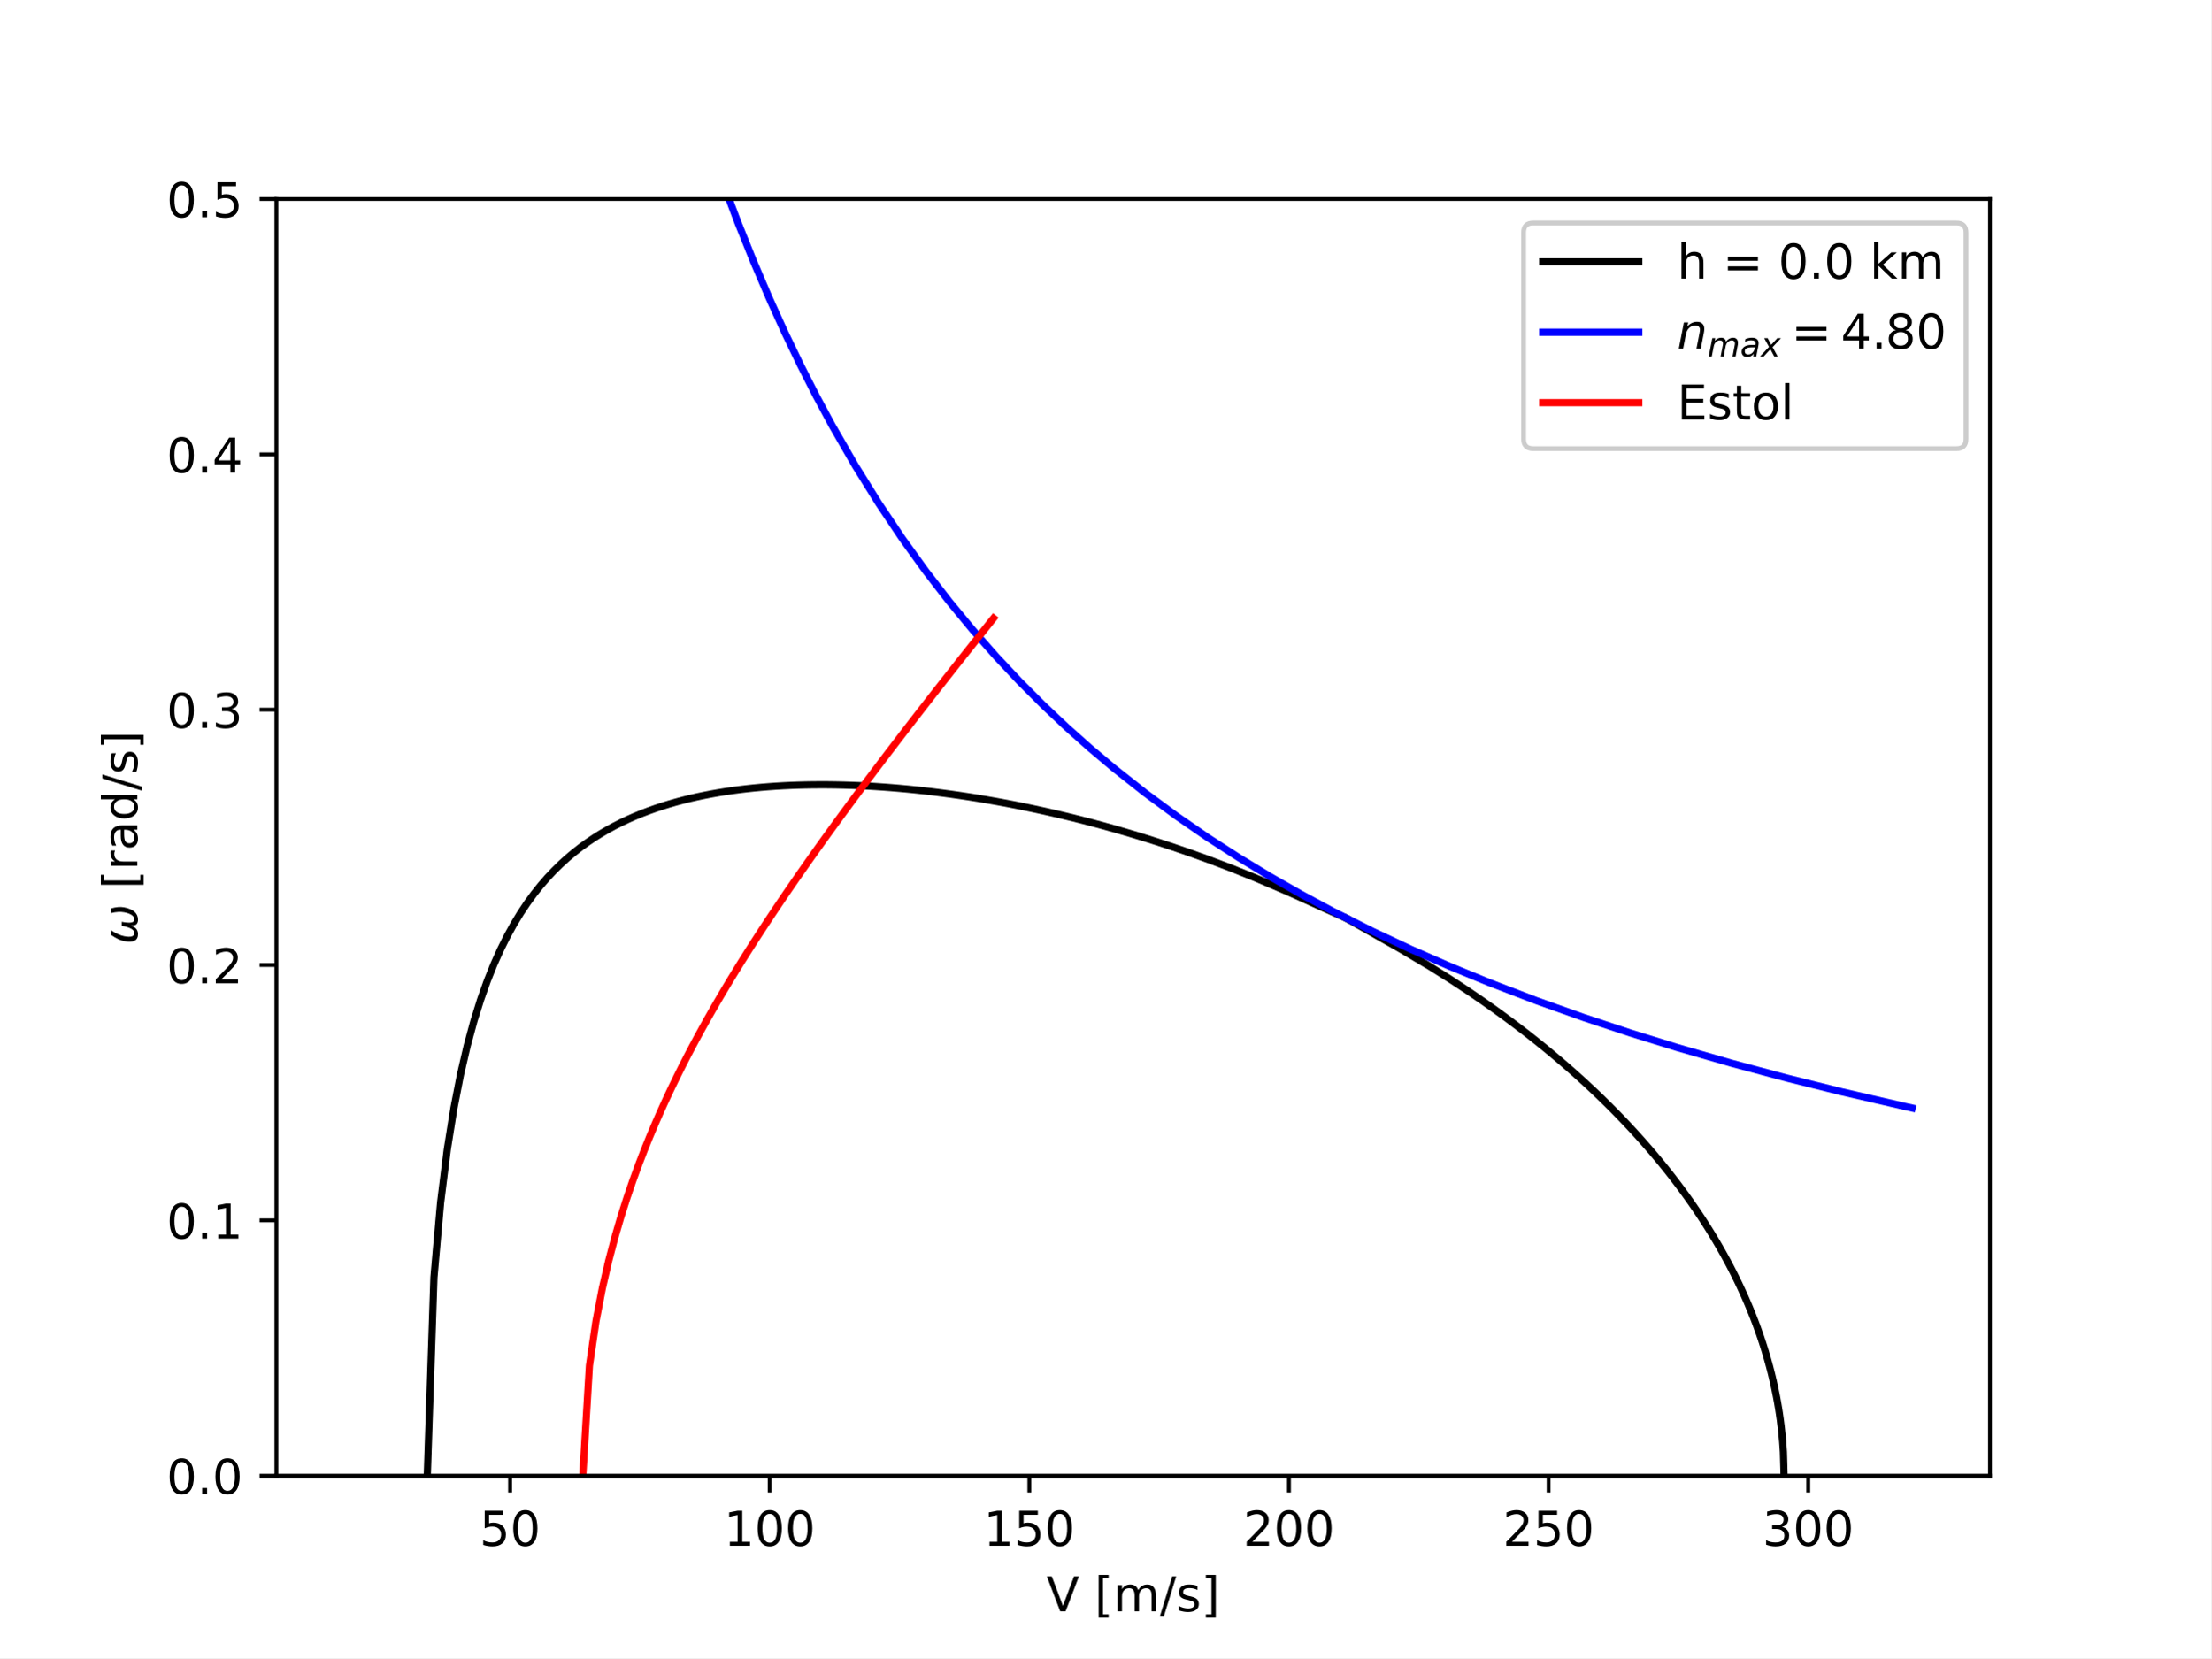
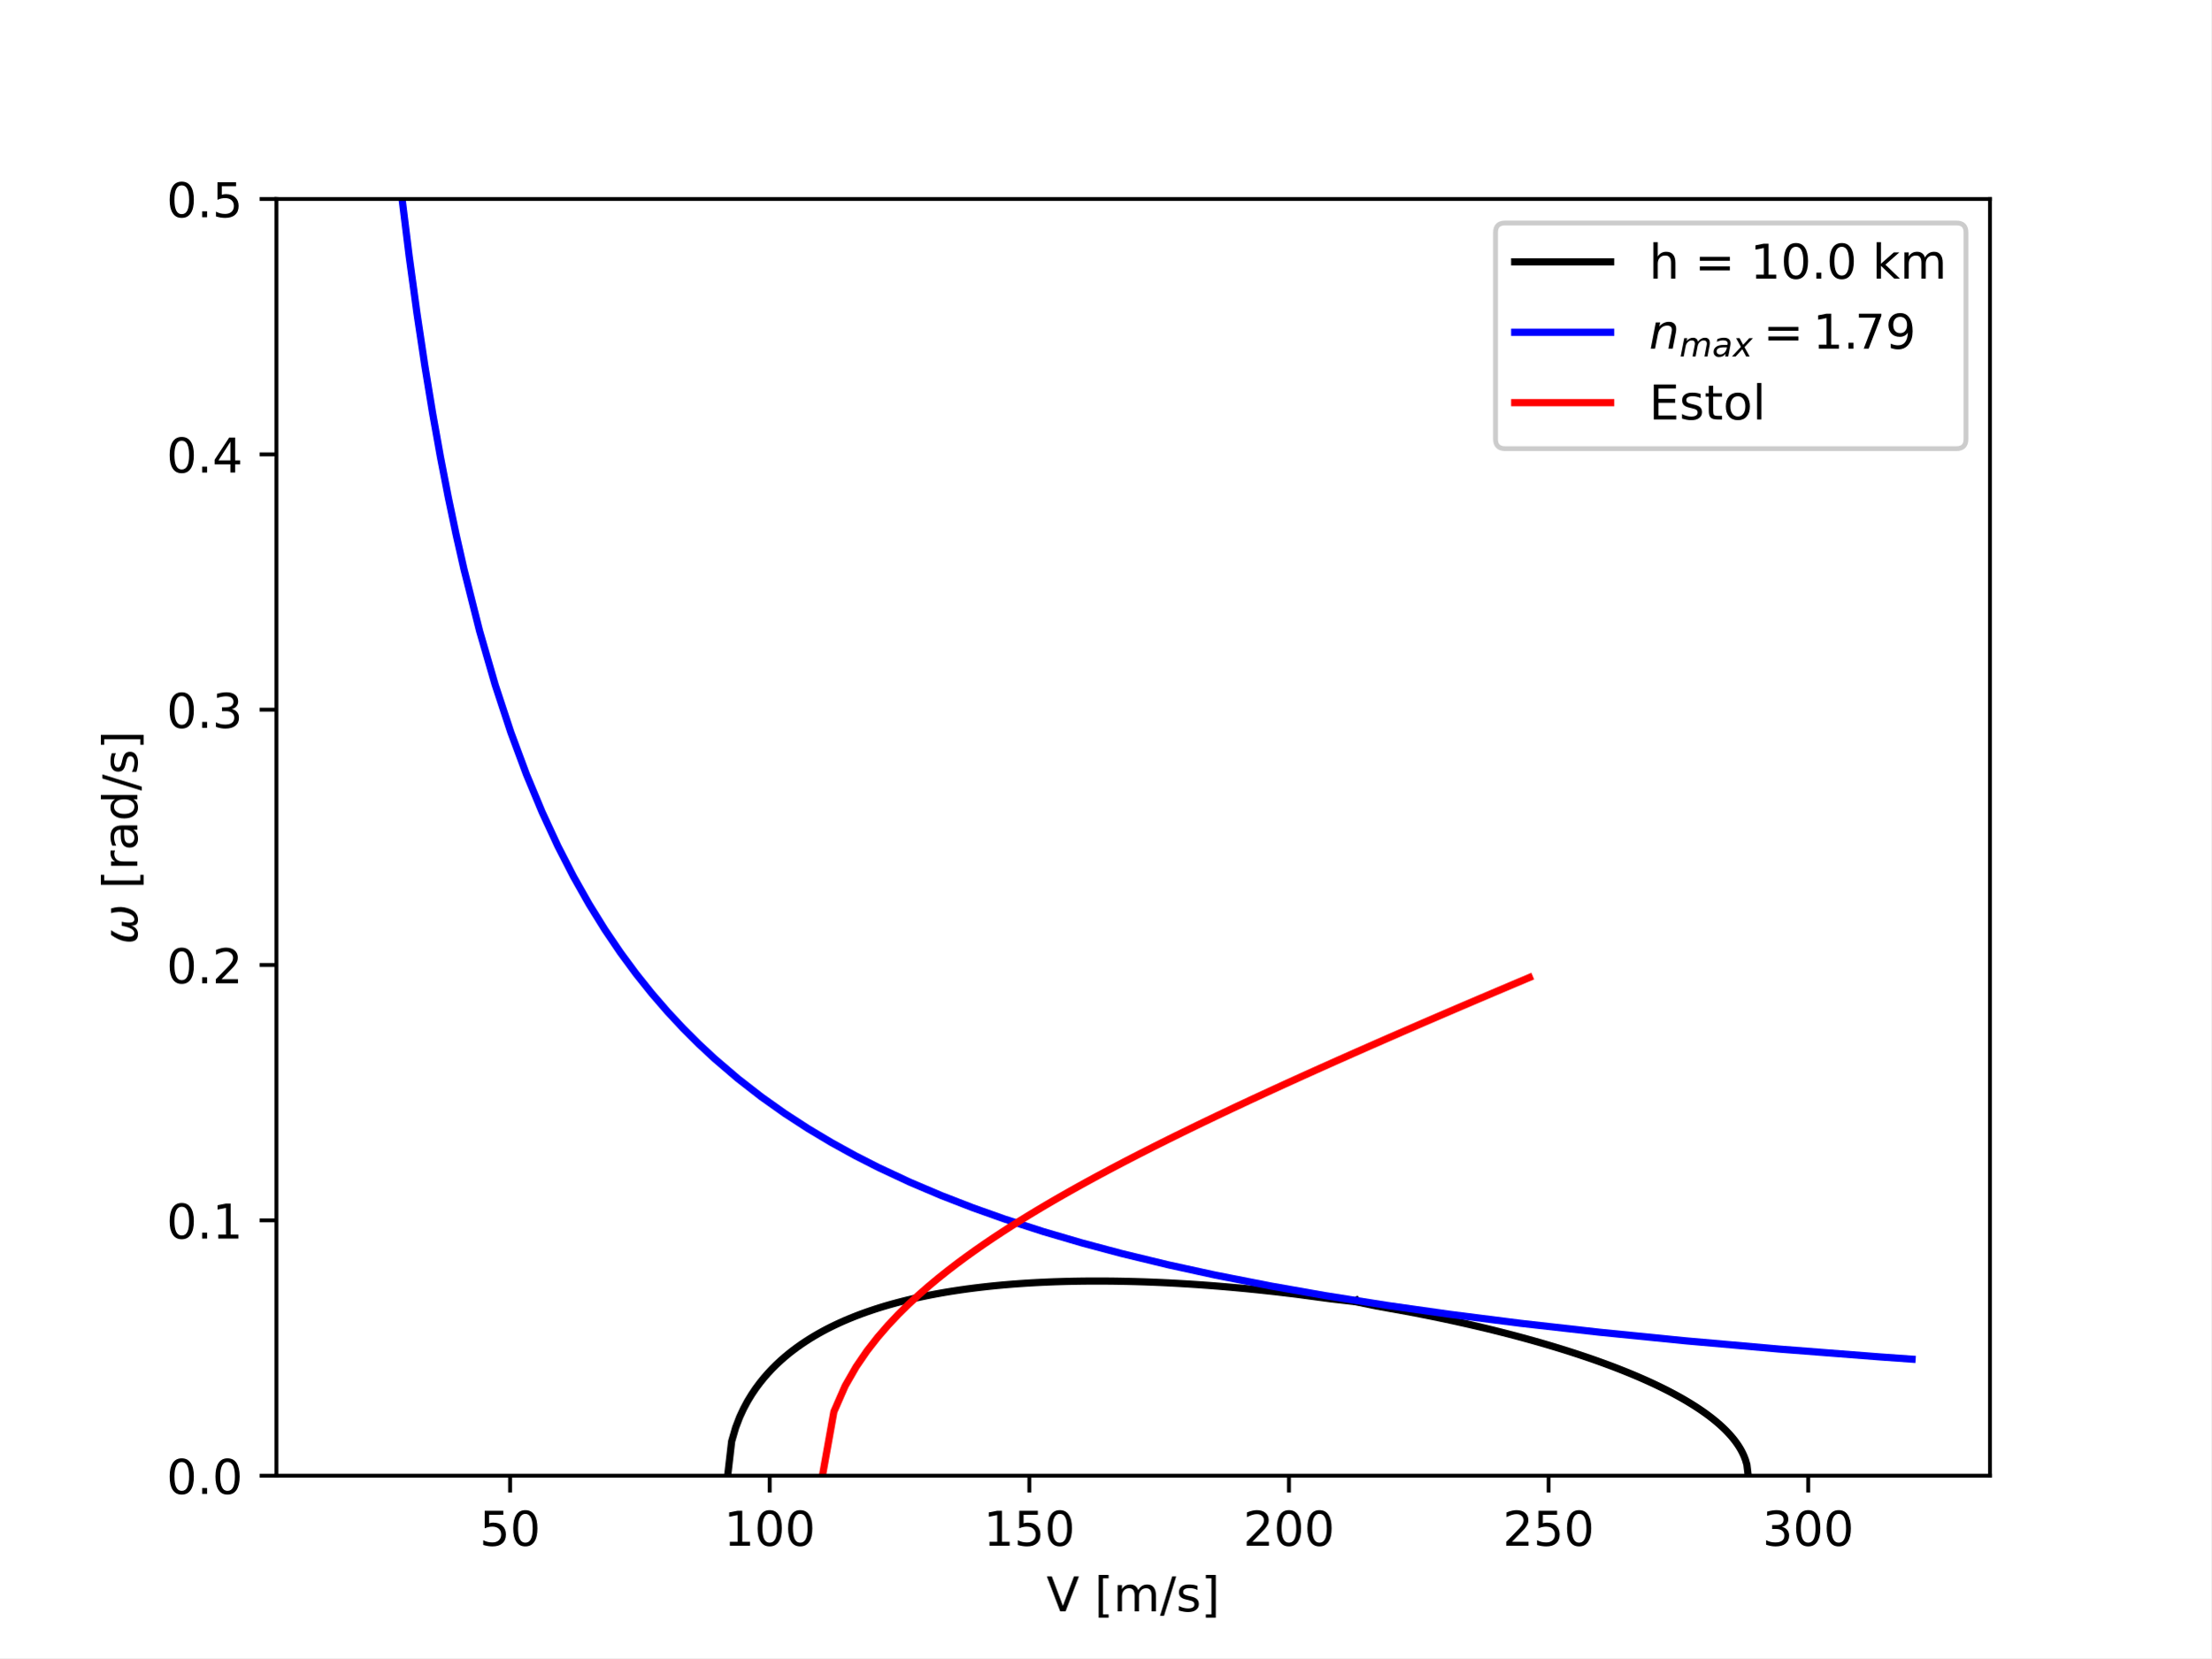
<svg xmlns="http://www.w3.org/2000/svg" xmlns:xlink="http://www.w3.org/1999/xlink" height="345.6pt" version="1.1" viewBox="0 0 460.8 345.6" width="460.8pt">
  <defs>
    <style type="text/css">*{stroke-linecap:butt;stroke-linejoin:round;}</style>
  </defs>
  <g id="figure_1">
    <g id="patch_1">
      <path d="M 0 345.6  L 460.8 345.6  L 460.8 0  L 0 0  z " style="fill:#ffffff;" />
    </g>
    <g id="axes_1">
      <g id="patch_2">
        <path d="M 57.6 307.584  L 414.72 307.584  L 414.72 41.472  L 57.6 41.472  z " style="fill:#ffffff;" />
      </g>
      <g id="matplotlib.axis_1">
        <g id="xtick_1">
          <g id="line2d_1">
            <defs>
-               <path d="M 0 0  L 0 3.5  " id="m5a4e9c56a7" style="stroke:#000000;stroke-width:0.8;" />
-             </defs>
-             <g>
-               <use style="stroke:#000000;stroke-width:0.8;" x="106.298" xlink:href="#m5a4e9c56a7" y="307.584" />
+               <path d="M 0 0  L 0 3.5  " id="m773effb469" style="stroke:#000000;stroke-width:0.8;" />
+             </defs>
+             <g>
+               <use style="stroke:#000000;stroke-width:0.8;" x="106.298" xlink:href="#m773effb469" y="307.584" />
            </g>
          </g>
          <g id="text_1">
            <g transform="translate(99.93568 322.1824)scale(0.1 -0.1)">
              <defs>
                <path d="M 691 4666  L 3169 4666  L 3169 4134  L 1269 4134  L 1269 2991  Q 1406 3038 1543 3061  Q 1681 3084 1819 3084  Q 2600 3084 3056 2656  Q 3513 2228 3513 1497  Q 3513 744 3044 326  Q 2575 -91 1722 -91  Q 1428 -91 1123 -41  Q 819 9 494 109  L 494 744  Q 775 591 1075 516  Q 1375 441 1709 441  Q 2250 441 2565 725  Q 2881 1009 2881 1497  Q 2881 1984 2565 2268  Q 2250 2553 1709 2553  Q 1456 2553 1204 2497  Q 953 2441 691 2322  L 691 4666  z " id="DejaVuSans-35" transform="scale(0.015625)" />
                <path d="M 2034 4250  Q 1547 4250 1301 3770  Q 1056 3291 1056 2328  Q 1056 1369 1301 889  Q 1547 409 2034 409  Q 2525 409 2770 889  Q 3016 1369 3016 2328  Q 3016 3291 2770 3770  Q 2525 4250 2034 4250  z M 2034 4750  Q 2819 4750 3233 4129  Q 3647 3509 3647 2328  Q 3647 1150 3233 529  Q 2819 -91 2034 -91  Q 1250 -91 836 529  Q 422 1150 422 2328  Q 422 3509 836 4129  Q 1250 4750 2034 4750  z " id="DejaVuSans-30" transform="scale(0.015625)" />
              </defs>
              <use xlink:href="#DejaVuSans-35" />
              <use x="63.623" xlink:href="#DejaVuSans-30" />
            </g>
          </g>
        </g>
        <g id="xtick_2">
          <g id="line2d_2">
            <g>
-               <use style="stroke:#000000;stroke-width:0.8;" x="160.407" xlink:href="#m5a4e9c56a7" y="307.584" />
+               <use style="stroke:#000000;stroke-width:0.8;" x="160.407" xlink:href="#m773effb469" y="307.584" />
            </g>
          </g>
          <g id="text_2">
            <g transform="translate(150.8635 322.1824)scale(0.1 -0.1)">
              <defs>
                <path d="M 794 531  L 1825 531  L 1825 4091  L 703 3866  L 703 4441  L 1819 4666  L 2450 4666  L 2450 531  L 3481 531  L 3481 0  L 794 0  L 794 531  z " id="DejaVuSans-31" transform="scale(0.015625)" />
              </defs>
              <use xlink:href="#DejaVuSans-31" />
              <use x="63.623" xlink:href="#DejaVuSans-30" />
              <use x="127.246" xlink:href="#DejaVuSans-30" />
            </g>
          </g>
        </g>
        <g id="xtick_3">
          <g id="line2d_3">
            <g>
-               <use style="stroke:#000000;stroke-width:0.8;" x="214.516" xlink:href="#m5a4e9c56a7" y="307.584" />
+               <use style="stroke:#000000;stroke-width:0.8;" x="214.516" xlink:href="#m773effb469" y="307.584" />
            </g>
          </g>
          <g id="text_3">
            <g transform="translate(204.9726 322.1824)scale(0.1 -0.1)">
              <use xlink:href="#DejaVuSans-31" />
              <use x="63.623" xlink:href="#DejaVuSans-35" />
              <use x="127.246" xlink:href="#DejaVuSans-30" />
            </g>
          </g>
        </g>
        <g id="xtick_4">
          <g id="line2d_4">
            <g>
-               <use style="stroke:#000000;stroke-width:0.8;" x="268.625" xlink:href="#m5a4e9c56a7" y="307.584" />
+               <use style="stroke:#000000;stroke-width:0.8;" x="268.625" xlink:href="#m773effb469" y="307.584" />
            </g>
          </g>
          <g id="text_4">
            <g transform="translate(259.0817 322.1824)scale(0.1 -0.1)">
              <defs>
                <path d="M 1228 531  L 3431 531  L 3431 0  L 469 0  L 469 531  Q 828 903 1448 1529  Q 2069 2156 2228 2338  Q 2531 2678 2651 2914  Q 2772 3150 2772 3378  Q 2772 3750 2511 3984  Q 2250 4219 1831 4219  Q 1534 4219 1204 4116  Q 875 4013 500 3803  L 500 4441  Q 881 4594 1212 4672  Q 1544 4750 1819 4750  Q 2544 4750 2975 4387  Q 3406 4025 3406 3419  Q 3406 3131 3298 2873  Q 3191 2616 2906 2266  Q 2828 2175 2409 1742  Q 1991 1309 1228 531  z " id="DejaVuSans-32" transform="scale(0.015625)" />
              </defs>
              <use xlink:href="#DejaVuSans-32" />
              <use x="63.623" xlink:href="#DejaVuSans-30" />
              <use x="127.246" xlink:href="#DejaVuSans-30" />
            </g>
          </g>
        </g>
        <g id="xtick_5">
          <g id="line2d_5">
            <g>
-               <use style="stroke:#000000;stroke-width:0.8;" x="322.735" xlink:href="#m5a4e9c56a7" y="307.584" />
+               <use style="stroke:#000000;stroke-width:0.8;" x="322.735" xlink:href="#m773effb469" y="307.584" />
            </g>
          </g>
          <g id="text_5">
            <g transform="translate(313.1908 322.1824)scale(0.1 -0.1)">
              <use xlink:href="#DejaVuSans-32" />
              <use x="63.623" xlink:href="#DejaVuSans-35" />
              <use x="127.246" xlink:href="#DejaVuSans-30" />
            </g>
          </g>
        </g>
        <g id="xtick_6">
          <g id="line2d_6">
            <g>
-               <use style="stroke:#000000;stroke-width:0.8;" x="376.844" xlink:href="#m5a4e9c56a7" y="307.584" />
+               <use style="stroke:#000000;stroke-width:0.8;" x="376.844" xlink:href="#m773effb469" y="307.584" />
            </g>
          </g>
          <g id="text_6">
            <g transform="translate(367.2999 322.1824)scale(0.1 -0.1)">
              <defs>
                <path d="M 2597 2516  Q 3050 2419 3304 2112  Q 3559 1806 3559 1356  Q 3559 666 3084 287  Q 2609 -91 1734 -91  Q 1441 -91 1130 -33  Q 819 25 488 141  L 488 750  Q 750 597 1062 519  Q 1375 441 1716 441  Q 2309 441 2620 675  Q 2931 909 2931 1356  Q 2931 1769 2642 2001  Q 2353 2234 1838 2234  L 1294 2234  L 1294 2753  L 1863 2753  Q 2328 2753 2575 2939  Q 2822 3125 2822 3475  Q 2822 3834 2567 4026  Q 2313 4219 1838 4219  Q 1578 4219 1281 4162  Q 984 4106 628 3988  L 628 4550  Q 988 4650 1302 4700  Q 1616 4750 1894 4750  Q 2613 4750 3031 4423  Q 3450 4097 3450 3541  Q 3450 3153 3228 2886  Q 3006 2619 2597 2516  z " id="DejaVuSans-33" transform="scale(0.015625)" />
              </defs>
              <use xlink:href="#DejaVuSans-33" />
              <use x="63.623" xlink:href="#DejaVuSans-30" />
              <use x="127.246" xlink:href="#DejaVuSans-30" />
            </g>
          </g>
        </g>
        <g id="text_7">
          <g transform="translate(218.0897 335.8606)scale(0.1 -0.1)">
            <defs>
              <path d="M 1831 0  L 50 4666  L 709 4666  L 2188 738  L 3669 4666  L 4325 4666  L 2547 0  L 1831 0  z " id="DejaVuSans-56" transform="scale(0.015625)" />
              <path id="DejaVuSans-20" transform="scale(0.015625)" />
              <path d="M 550 4863  L 1875 4863  L 1875 4416  L 1125 4416  L 1125 -397  L 1875 -397  L 1875 -844  L 550 -844  L 550 4863  z " id="DejaVuSans-5b" transform="scale(0.015625)" />
              <path d="M 3328 2828  Q 3544 3216 3844 3400  Q 4144 3584 4550 3584  Q 5097 3584 5394 3201  Q 5691 2819 5691 2113  L 5691 0  L 5113 0  L 5113 2094  Q 5113 2597 4934 2840  Q 4756 3084 4391 3084  Q 3944 3084 3684 2787  Q 3425 2491 3425 1978  L 3425 0  L 2847 0  L 2847 2094  Q 2847 2600 2669 2842  Q 2491 3084 2119 3084  Q 1678 3084 1418 2786  Q 1159 2488 1159 1978  L 1159 0  L 581 0  L 581 3500  L 1159 3500  L 1159 2956  Q 1356 3278 1631 3431  Q 1906 3584 2284 3584  Q 2666 3584 2933 3390  Q 3200 3197 3328 2828  z " id="DejaVuSans-6d" transform="scale(0.015625)" />
              <path d="M 1625 4666  L 2156 4666  L 531 -594  L 0 -594  L 1625 4666  z " id="DejaVuSans-2f" transform="scale(0.015625)" />
              <path d="M 2834 3397  L 2834 2853  Q 2591 2978 2328 3040  Q 2066 3103 1784 3103  Q 1356 3103 1142 2972  Q 928 2841 928 2578  Q 928 2378 1081 2264  Q 1234 2150 1697 2047  L 1894 2003  Q 2506 1872 2764 1633  Q 3022 1394 3022 966  Q 3022 478 2636 193  Q 2250 -91 1575 -91  Q 1294 -91 989 -36  Q 684 19 347 128  L 347 722  Q 666 556 975 473  Q 1284 391 1588 391  Q 1994 391 2212 530  Q 2431 669 2431 922  Q 2431 1156 2273 1281  Q 2116 1406 1581 1522  L 1381 1569  Q 847 1681 609 1914  Q 372 2147 372 2553  Q 372 3047 722 3315  Q 1072 3584 1716 3584  Q 2034 3584 2315 3537  Q 2597 3491 2834 3397  z " id="DejaVuSans-73" transform="scale(0.015625)" />
              <path d="M 1947 4863  L 1947 -844  L 622 -844  L 622 -397  L 1369 -397  L 1369 4416  L 622 4416  L 622 4863  L 1947 4863  z " id="DejaVuSans-5d" transform="scale(0.015625)" />
            </defs>
            <use xlink:href="#DejaVuSans-56" />
            <use x="68.408" xlink:href="#DejaVuSans-20" />
            <use x="100.195" xlink:href="#DejaVuSans-5b" />
            <use x="139.209" xlink:href="#DejaVuSans-6d" />
            <use x="236.621" xlink:href="#DejaVuSans-2f" />
            <use x="270.312" xlink:href="#DejaVuSans-73" />
            <use x="322.412" xlink:href="#DejaVuSans-5d" />
          </g>
        </g>
      </g>
      <g id="matplotlib.axis_2">
        <g id="ytick_1">
          <g id="line2d_7">
            <defs>
-               <path d="M 0 0  L -3.5 0  " id="m0247f021a5" style="stroke:#000000;stroke-width:0.8;" />
-             </defs>
-             <g>
-               <use style="stroke:#000000;stroke-width:0.8;" x="57.6" xlink:href="#m0247f021a5" y="307.584" />
+               <path d="M 0 0  L -3.5 0  " id="mc19daff065" style="stroke:#000000;stroke-width:0.8;" />
+             </defs>
+             <g>
+               <use style="stroke:#000000;stroke-width:0.8;" x="57.6" xlink:href="#mc19daff065" y="307.584" />
            </g>
          </g>
          <g id="text_8">
            <g transform="translate(34.69687 311.3832)scale(0.1 -0.1)">
              <defs>
                <path d="M 684 794  L 1344 794  L 1344 0  L 684 0  L 684 794  z " id="DejaVuSans-2e" transform="scale(0.015625)" />
              </defs>
              <use xlink:href="#DejaVuSans-30" />
              <use x="63.623" xlink:href="#DejaVuSans-2e" />
              <use x="95.41" xlink:href="#DejaVuSans-30" />
            </g>
          </g>
        </g>
        <g id="ytick_2">
          <g id="line2d_8">
            <g>
-               <use style="stroke:#000000;stroke-width:0.8;" x="57.6" xlink:href="#m0247f021a5" y="254.362" />
+               <use style="stroke:#000000;stroke-width:0.8;" x="57.6" xlink:href="#mc19daff065" y="254.362" />
            </g>
          </g>
          <g id="text_9">
            <g transform="translate(34.69687 258.1608)scale(0.1 -0.1)">
              <use xlink:href="#DejaVuSans-30" />
              <use x="63.623" xlink:href="#DejaVuSans-2e" />
              <use x="95.41" xlink:href="#DejaVuSans-31" />
            </g>
          </g>
        </g>
        <g id="ytick_3">
          <g id="line2d_9">
            <g>
-               <use style="stroke:#000000;stroke-width:0.8;" x="57.6" xlink:href="#m0247f021a5" y="201.139" />
+               <use style="stroke:#000000;stroke-width:0.8;" x="57.6" xlink:href="#mc19daff065" y="201.139" />
            </g>
          </g>
          <g id="text_10">
            <g transform="translate(34.69687 204.9384)scale(0.1 -0.1)">
              <use xlink:href="#DejaVuSans-30" />
              <use x="63.623" xlink:href="#DejaVuSans-2e" />
              <use x="95.41" xlink:href="#DejaVuSans-32" />
            </g>
          </g>
        </g>
        <g id="ytick_4">
          <g id="line2d_10">
            <g>
-               <use style="stroke:#000000;stroke-width:0.8;" x="57.6" xlink:href="#m0247f021a5" y="147.917" />
+               <use style="stroke:#000000;stroke-width:0.8;" x="57.6" xlink:href="#mc19daff065" y="147.917" />
            </g>
          </g>
          <g id="text_11">
            <g transform="translate(34.69687 151.716)scale(0.1 -0.1)">
              <use xlink:href="#DejaVuSans-30" />
              <use x="63.623" xlink:href="#DejaVuSans-2e" />
              <use x="95.41" xlink:href="#DejaVuSans-33" />
            </g>
          </g>
        </g>
        <g id="ytick_5">
          <g id="line2d_11">
            <g>
-               <use style="stroke:#000000;stroke-width:0.8;" x="57.6" xlink:href="#m0247f021a5" y="94.694" />
+               <use style="stroke:#000000;stroke-width:0.8;" x="57.6" xlink:href="#mc19daff065" y="94.694" />
            </g>
          </g>
          <g id="text_12">
            <g transform="translate(34.69687 98.49362)scale(0.1 -0.1)">
              <defs>
                <path d="M 2419 4116  L 825 1625  L 2419 1625  L 2419 4116  z M 2253 4666  L 3047 4666  L 3047 1625  L 3713 1625  L 3713 1100  L 3047 1100  L 3047 0  L 2419 0  L 2419 1100  L 313 1100  L 313 1709  L 2253 4666  z " id="DejaVuSans-34" transform="scale(0.015625)" />
              </defs>
              <use xlink:href="#DejaVuSans-30" />
              <use x="63.623" xlink:href="#DejaVuSans-2e" />
              <use x="95.41" xlink:href="#DejaVuSans-34" />
            </g>
          </g>
        </g>
        <g id="ytick_6">
          <g id="line2d_12">
            <g>
-               <use style="stroke:#000000;stroke-width:0.8;" x="57.6" xlink:href="#m0247f021a5" y="41.472" />
+               <use style="stroke:#000000;stroke-width:0.8;" x="57.6" xlink:href="#mc19daff065" y="41.472" />
            </g>
          </g>
          <g id="text_13">
            <g transform="translate(34.69687 45.27122)scale(0.1 -0.1)">
              <use xlink:href="#DejaVuSans-30" />
              <use x="63.623" xlink:href="#DejaVuSans-2e" />
              <use x="95.41" xlink:href="#DejaVuSans-35" />
            </g>
          </g>
        </g>
        <g id="text_14">
          <g transform="translate(28.61719 196.828)rotate(-90)scale(0.1 -0.1)">
            <defs>
              <path d="M 1369 -91  Q 72 -91 434 1766  Q 575 2500 1256 3500  L 1875 3500  Q 1231 2500 1088 1750  Q 819 397 1519 397  Q 2166 397 2478 2078  L 3009 2078  Q 2669 388 3316 397  Q 4013 403 4275 1750  Q 4419 2500 4169 3500  L 4788 3500  Q 5075 2500 4934 1766  Q 4578 -94 3278 -91  Q 2428 -88 2503 844  Q 2194 -91 1369 -91  z " id="DejaVuSans-Oblique-3c9" transform="scale(0.015625)" />
              <path d="M 2631 2963  Q 2534 3019 2420 3045  Q 2306 3072 2169 3072  Q 1681 3072 1420 2755  Q 1159 2438 1159 1844  L 1159 0  L 581 0  L 581 3500  L 1159 3500  L 1159 2956  Q 1341 3275 1631 3429  Q 1922 3584 2338 3584  Q 2397 3584 2469 3576  Q 2541 3569 2628 3553  L 2631 2963  z " id="DejaVuSans-72" transform="scale(0.015625)" />
              <path d="M 2194 1759  Q 1497 1759 1228 1600  Q 959 1441 959 1056  Q 959 750 1161 570  Q 1363 391 1709 391  Q 2188 391 2477 730  Q 2766 1069 2766 1631  L 2766 1759  L 2194 1759  z M 3341 1997  L 3341 0  L 2766 0  L 2766 531  Q 2569 213 2275 61  Q 1981 -91 1556 -91  Q 1019 -91 701 211  Q 384 513 384 1019  Q 384 1609 779 1909  Q 1175 2209 1959 2209  L 2766 2209  L 2766 2266  Q 2766 2663 2505 2880  Q 2244 3097 1772 3097  Q 1472 3097 1187 3025  Q 903 2953 641 2809  L 641 3341  Q 956 3463 1253 3523  Q 1550 3584 1831 3584  Q 2591 3584 2966 3190  Q 3341 2797 3341 1997  z " id="DejaVuSans-61" transform="scale(0.015625)" />
              <path d="M 2906 2969  L 2906 4863  L 3481 4863  L 3481 0  L 2906 0  L 2906 525  Q 2725 213 2448 61  Q 2172 -91 1784 -91  Q 1150 -91 751 415  Q 353 922 353 1747  Q 353 2572 751 3078  Q 1150 3584 1784 3584  Q 2172 3584 2448 3432  Q 2725 3281 2906 2969  z M 947 1747  Q 947 1113 1208 752  Q 1469 391 1925 391  Q 2381 391 2643 752  Q 2906 1113 2906 1747  Q 2906 2381 2643 2742  Q 2381 3103 1925 3103  Q 1469 3103 1208 2742  Q 947 2381 947 1747  z " id="DejaVuSans-64" transform="scale(0.015625)" />
            </defs>
            <use transform="translate(0 0.015625)" xlink:href="#DejaVuSans-Oblique-3c9" />
            <use transform="translate(83.74023 0.015625)" xlink:href="#DejaVuSans-20" />
            <use transform="translate(115.5273 0.015625)" xlink:href="#DejaVuSans-5b" />
            <use transform="translate(154.541 0.015625)" xlink:href="#DejaVuSans-72" />
            <use transform="translate(195.6543 0.015625)" xlink:href="#DejaVuSans-61" />
            <use transform="translate(256.9336 0.015625)" xlink:href="#DejaVuSans-64" />
            <use transform="translate(320.4102 0.015625)" xlink:href="#DejaVuSans-2f" />
            <use transform="translate(354.1016 0.015625)" xlink:href="#DejaVuSans-73" />
            <use transform="translate(406.2012 0.015625)" xlink:href="#DejaVuSans-5d" />
          </g>
        </g>
      </g>
      <g id="line2d_13">
-         <path clip-path="url(#p10fd0da038)" d="M 89.04 307.584  L 90.43 266.245  L 91.819 250.642  L 93.207 239.585  L 94.595 230.949  L 95.982 223.881  L 97.369 217.932  L 98.756 212.828  L 100.143 208.386  L 101.53 204.478  L 102.917 201.011  L 104.305 197.912  L 105.692 195.126  L 107.081 192.607  L 108.469 190.321  L 109.859 188.237  L 111.25 186.331  L 112.641 184.583  L 114.034 182.975  L 115.428 181.493  L 116.823 180.123  L 118.22 178.854  L 119.619 177.678  L 121.02 176.586  L 122.422 175.57  L 123.826 174.624  L 125.233 173.743  L 126.642 172.92  L 128.054 172.153  L 129.469 171.436  L 130.886 170.767  L 132.306 170.141  L 133.73 169.556  L 135.157 169.01  L 136.587 168.5  L 138.021 168.024  L 139.46 167.58  L 140.902 167.166  L 142.349 166.78  L 143.8 166.422  L 145.256 166.09  L 146.717 165.782  L 148.183 165.498  L 149.654 165.237  L 151.132 164.997  L 152.615 164.778  L 154.104 164.579  L 155.6 164.4  L 157.103 164.239  L 158.613 164.097  L 160.13 163.973  L 161.655 163.865  L 163.188 163.775  L 164.73 163.702  L 166.28 163.644  L 167.84 163.603  L 169.409 163.577  L 170.989 163.567  L 172.579 163.572  L 174.18 163.593  L 175.793 163.629  L 177.418 163.681  L 179.056 163.747  L 180.708 163.829  L 182.373 163.926  L 184.054 164.039  L 185.75 164.167  L 187.463 164.312  L 189.193 164.472  L 190.942 164.649  L 192.71 164.842  L 194.498 165.053  L 196.309 165.282  L 198.143 165.528  L 200.002 165.794  L 201.887 166.079  L 203.801 166.384  L 205.744 166.711  L 207.721 167.06  L 209.733 167.432  L 211.783 167.829  L 213.874 168.253  L 216.011 168.705  L 218.196 169.187  L 220.437 169.702  L 222.737 170.253  L 225.105 170.843  L 227.549 171.477  L 230.078 172.159  L 232.706 172.896  L 235.448 173.696  L 238.326 174.57  L 241.366 175.532  L 244.608 176.601  L 248.108 177.806  L 251.955 179.192  L 256.303 180.839  L 261.476 182.911  L 268.44 185.9  L 280.642 191.428  " style="fill:none;stroke:#000000;stroke-linecap:square;stroke-width:1.5;" />
+         <path clip-path="url(#p36850b65ed)" d="M 151.642 307.584  L 152.474 300.439  L 153.308 297.544  L 154.144 295.364  L 154.982 293.56  L 155.822 292.002  L 156.664 290.619  L 157.509 289.371  L 158.356 288.231  L 159.205 287.181  L 160.056 286.206  L 160.91 285.295  L 161.767 284.442  L 162.626 283.639  L 163.488 282.881  L 164.352 282.162  L 165.22 281.481  L 166.09 280.833  L 166.963 280.216  L 167.839 279.627  L 168.718 279.064  L 169.6 278.526  L 170.486 278.01  L 171.375 277.516  L 172.268 277.041  L 173.163 276.586  L 174.063 276.148  L 174.966 275.728  L 175.873 275.323  L 176.785 274.933  L 177.7 274.558  L 178.619 274.197  L 179.542 273.849  L 180.47 273.513  L 181.403 273.19  L 182.34 272.878  L 183.282 272.577  L 184.228 272.287  L 185.18 272.007  L 186.137 271.738  L 187.1 271.478  L 188.067 271.227  L 189.041 270.985  L 190.021 270.752  L 191.006 270.528  L 191.998 270.312  L 192.997 270.104  L 194.002 269.903  L 195.014 269.711  L 196.033 269.526  L 197.059 269.348  L 198.093 269.177  L 199.136 269.014  L 200.186 268.857  L 201.245 268.707  L 202.313 268.564  L 203.39 268.427  L 204.476 268.297  L 205.573 268.173  L 206.68 268.055  L 207.798 267.944  L 208.927 267.839  L 210.068 267.74  L 211.221 267.647  L 212.387 267.561  L 213.567 267.48  L 214.761 267.406  L 215.97 267.338  L 217.194 267.276  L 218.435 267.221  L 219.694 267.171  L 220.971 267.129  L 222.267 267.092  L 223.585 267.063  L 224.924 267.04  L 226.287 267.024  L 227.676 267.015  L 229.091 267.014  L 230.536 267.02  L 232.013 267.034  L 233.523 267.057  L 235.071 267.088  L 236.661 267.129  L 238.295 267.18  L 239.979 267.241  L 241.719 267.314  L 243.522 267.4  L 245.397 267.5  L 247.355 267.615  L 249.409 267.748  L 251.578 267.902  L 253.887 268.081  L 256.372 268.291  L 259.087 268.539  L 262.121 268.841  L 265.641 269.222  L 270.046 269.746  L 277.252 270.714  L 282.462 271.31  L 282.758 271.12  " style="fill:none;stroke:#000000;stroke-linecap:square;stroke-width:1.5;" />
      </g>
      <g id="line2d_14">
-         <path clip-path="url(#p10fd0da038)" d="M 371.809 307.584  L 371.667 302.636  L 371.519 300.517  L 371.365 298.845  L 371.205 297.397  L 371.04 296.088  L 370.868 294.874  L 370.691 293.73  L 370.508 292.64  L 370.319 291.593  L 370.124 290.58  L 369.923 289.595  L 369.715 288.635  L 369.502 287.694  L 369.282 286.771  L 369.055 285.863  L 368.823 284.967  L 368.584 284.083  L 368.338 283.208  L 368.085 282.342  L 367.826 281.483  L 367.561 280.631  L 367.288 279.785  L 367.008 278.943  L 366.722 278.106  L 366.428 277.273  L 366.127 276.443  L 365.818 275.616  L 365.502 274.791  L 365.179 273.968  L 364.848 273.147  L 364.509 272.327  L 364.162 271.508  L 363.808 270.689  L 363.444 269.871  L 363.073 269.053  L 362.693 268.234  L 362.305 267.415  L 361.908 266.596  L 361.501 265.775  L 361.086 264.954  L 360.661 264.131  L 360.227 263.306  L 359.783 262.479  L 359.329 261.651  L 358.865 260.82  L 358.391 259.987  L 357.906 259.151  L 357.41 258.312  L 356.903 257.47  L 356.385 256.625  L 355.854 255.776  L 355.312 254.923  L 354.757 254.067  L 354.19 253.206  L 353.609 252.34  L 353.015 251.47  L 352.407 250.595  L 351.785 249.714  L 351.147 248.828  L 350.495 247.936  L 349.826 247.037  L 349.141 246.132  L 348.439 245.22  L 347.719 244.301  L 346.98 243.374  L 346.223 242.439  L 345.445 241.495  L 344.646 240.542  L 343.826 239.579  L 342.982 238.607  L 342.115 237.623  L 341.222 236.628  L 340.302 235.621  L 339.355 234.6  L 338.377 233.566  L 337.368 232.517  L 336.325 231.452  L 335.246 230.37  L 334.129 229.269  L 332.971 228.149  L 331.768 227.007  L 330.517 225.841  L 329.213 224.649  L 327.851 223.429  L 326.427 222.178  L 324.931 220.892  L 323.357 219.566  L 321.695 218.196  L 319.93 216.775  L 318.049 215.294  L 316.029 213.744  L 313.843 212.11  L 311.453 210.372  L 308.802 208.501  L 305.801 206.452  L 302.296 204.147  L 297.963 201.42  L 291.836 197.779  L 280.624 191.418  " style="fill:none;stroke:#000000;stroke-linecap:square;stroke-width:1.5;" />
+         <path clip-path="url(#p36850b65ed)" d="M 364.332 307.584  L 364.058 305.287  L 363.78 304.326  L 363.499 303.582  L 363.215 302.949  L 362.927 302.387  L 362.635 301.875  L 362.34 301.399  L 362.041 300.953  L 361.739 300.53  L 361.432 300.127  L 361.122 299.74  L 360.808 299.367  L 360.49 299.007  L 360.167 298.657  L 359.841 298.316  L 359.511 297.984  L 359.176 297.659  L 358.837 297.34  L 358.494 297.028  L 358.146 296.722  L 357.794 296.42  L 357.437 296.123  L 357.075 295.83  L 356.709 295.54  L 356.338 295.255  L 355.962 294.972  L 355.581 294.692  L 355.195 294.415  L 354.804 294.141  L 354.407 293.868  L 354.005 293.598  L 353.597 293.33  L 353.184 293.063  L 352.765 292.798  L 352.34 292.535  L 351.909 292.273  L 351.472 292.011  L 351.029 291.751  L 350.579 291.492  L 350.122 291.234  L 349.659 290.977  L 349.189 290.72  L 348.712 290.464  L 348.227 290.208  L 347.736 289.952  L 347.236 289.697  L 346.728 289.442  L 346.213 289.187  L 345.689 288.932  L 345.156 288.677  L 344.615 288.421  L 344.065 288.166  L 343.505 287.909  L 342.935 287.653  L 342.356 287.396  L 341.766 287.138  L 341.165 286.88  L 340.554 286.621  L 339.93 286.361  L 339.295 286.099  L 338.648 285.837  L 337.987 285.574  L 337.313 285.309  L 336.625 285.042  L 335.923 284.774  L 335.205 284.505  L 334.471 284.233  L 333.72 283.96  L 332.952 283.684  L 332.165 283.406  L 331.359 283.125  L 330.532 282.842  L 329.683 282.556  L 328.81 282.266  L 327.914 281.974  L 326.99 281.677  L 326.039 281.376  L 325.057 281.071  L 324.043 280.762  L 322.994 280.447  L 321.906 280.126  L 320.776 279.799  L 319.599 279.464  L 318.372 279.122  L 317.088 278.772  L 315.74 278.411  L 314.319 278.039  L 312.815 277.654  L 311.212 277.253  L 309.494 276.834  L 307.635 276.393  L 305.599 275.924  L 303.332 275.418  L 300.745 274.861  L 297.672 274.227  L 293.712 273.453  L 286.95 272.237  L 282.453 271.309  L 282.692 271.11  " style="fill:none;stroke:#000000;stroke-linecap:square;stroke-width:1.5;" />
      </g>
      <g id="line2d_15">
-         <path clip-path="url(#p10fd0da038)" d="M 138.19 -1  L 140.721 7.848  L 143.984 18.503  L 147.247 28.425  L 150.51 37.689  L 153.773 46.358  L 157.036 54.488  L 160.299 62.126  L 163.561 69.318  L 166.824 76.099  L 170.087 82.506  L 173.35 88.567  L 178.244 97.071  L 183.139 104.939  L 188.033 112.24  L 192.927 119.033  L 197.821 125.37  L 202.716 131.294  L 207.61 136.846  L 212.504 142.058  L 217.399 146.962  L 222.293 151.584  L 227.187 155.946  L 232.081 160.072  L 238.607 165.236  L 245.133 170.05  L 251.659 174.55  L 258.184 178.764  L 264.71 182.72  L 271.236 186.44  L 277.761 189.944  L 285.919 194.05  L 294.076 197.879  L 302.233 201.458  L 310.39 204.81  L 320.179 208.564  L 329.967 212.054  L 339.756 215.305  L 349.544 218.343  L 360.964 221.644  L 372.384 224.709  L 383.804 227.563  L 396.856 230.593  L 398.487 230.956  L 398.487 230.956  " style="fill:none;stroke:#0000ff;stroke-linecap:square;stroke-width:1.5;" />
+         <path clip-path="url(#p36850b65ed)" d="M 79.458 -1  L 80.358 9.124  L 81.99 25.463  L 83.621 40.106  L 85.253 53.304  L 86.884 65.261  L 88.516 76.144  L 90.147 86.091  L 91.778 95.218  L 93.41 103.623  L 95.041 111.388  L 96.673 118.584  L 99.936 131.499  L 103.198 142.763  L 106.461 152.672  L 109.724 161.457  L 112.987 169.299  L 116.25 176.343  L 119.513 182.703  L 122.776 188.476  L 126.038 193.738  L 129.301 198.556  L 132.564 202.982  L 135.827 207.062  L 139.09 210.837  L 142.353 214.338  L 145.616 217.594  L 148.879 220.631  L 153.773 224.82  L 158.667 228.625  L 163.561 232.095  L 168.456 235.272  L 173.35 238.193  L 178.244 240.888  L 183.139 243.38  L 189.664 246.428  L 196.19 249.199  L 202.716 251.731  L 209.241 254.051  L 217.399 256.695  L 225.556 259.089  L 233.713 261.268  L 243.501 263.638  L 253.29 265.777  L 264.71 268.024  L 276.13 270.041  L 289.181 272.109  L 302.233 273.96  L 316.916 275.825  L 333.23 277.669  L 351.176 279.464  L 370.753 281.192  L 391.962 282.84  L 398.487 283.306  L 398.487 283.306  " style="fill:none;stroke:#0000ff;stroke-linecap:square;stroke-width:1.5;" />
      </g>
      <g id="line2d_16">
-         <path clip-path="url(#p10fd0da038)" d="M 121.449 307.584  L 122.834 284.62  L 124.193 275.406  L 125.526 268.517  L 126.836 262.845  L 128.123 257.955  L 129.389 253.621  L 130.634 249.708  L 131.86 246.127  L 133.067 242.816  L 134.256 239.73  L 135.429 236.833  L 136.585 234.1  L 137.726 231.508  L 138.851 229.04  L 139.962 226.683  L 141.059 224.424  L 142.143 222.254  L 143.214 220.163  L 144.273 218.145  L 145.319 216.192  L 146.354 214.301  L 147.377 212.465  L 148.39 210.68  L 149.392 208.943  L 150.384 207.25  L 151.366 205.599  L 152.338 203.986  L 153.301 202.409  L 154.255 200.865  L 155.2 199.354  L 156.137 197.872  L 157.065 196.419  L 157.985 194.993  L 158.897 193.592  L 159.801 192.215  L 160.698 190.861  L 161.588 189.528  L 162.47 188.217  L 163.345 186.925  L 164.213 185.652  L 165.075 184.397  L 165.93 183.16  L 166.779 181.939  L 167.622 180.734  L 168.458 179.544  L 169.289 178.369  L 170.113 177.208  L 170.932 176.061  L 171.746 174.927  L 172.554 173.805  L 173.356 172.696  L 174.153 171.599  L 174.945 170.513  L 175.732 169.438  L 176.514 168.374  L 177.291 167.32  L 178.063 166.277  L 178.831 165.243  L 179.594 164.219  L 180.352 163.203  L 181.106 162.197  L 181.855 161.2  L 182.601 160.211  L 183.342 159.23  L 184.078 158.257  L 184.811 157.292  L 185.54 156.335  L 186.265 155.385  L 186.985 154.442  L 187.702 153.506  L 188.416 152.578  L 189.125 151.656  L 189.831 150.74  L 190.533 149.831  L 191.232 148.929  L 191.927 148.032  L 192.619 147.142  L 193.307 146.257  L 193.992 145.378  L 194.674 144.505  L 195.353 143.637  L 196.028 142.775  L 196.7 141.918  L 197.369 141.066  L 198.035 140.219  L 198.698 139.377  L 199.358 138.541  L 200.015 137.709  L 200.669 136.881  L 201.32 136.059  L 201.969 135.241  L 202.614 134.427  L 203.257 133.618  L 203.897 132.813  L 204.535 132.013  L 205.17 131.216  L 205.802 130.424  L 206.431 129.636  L 207.058 128.851  " style="fill:none;stroke:#ff0000;stroke-linecap:square;stroke-width:1.5;" />
+         <path clip-path="url(#p36850b65ed)" d="M 171.397 307.584  L 173.781 294.242  L 176.12 288.889  L 178.415 284.886  L 180.669 281.591  L 182.885 278.75  L 185.063 276.232  L 187.206 273.958  L 189.316 271.878  L 191.394 269.954  L 193.441 268.161  L 195.459 266.478  L 197.449 264.89  L 199.412 263.384  L 201.349 261.95  L 203.262 260.581  L 205.15 259.268  L 207.016 258.007  L 208.859 256.792  L 210.681 255.62  L 212.482 254.486  L 214.263 253.386  L 216.025 252.32  L 217.768 251.283  L 219.492 250.274  L 221.2 249.29  L 222.89 248.331  L 224.563 247.393  L 226.221 246.477  L 227.863 245.581  L 229.489 244.702  L 231.101 243.842  L 232.699 242.997  L 234.282 242.169  L 235.852 241.355  L 237.408 240.555  L 238.952 239.768  L 240.483 238.994  L 242.001 238.232  L 243.508 237.481  L 245.003 236.742  L 246.486 236.013  L 247.958 235.294  L 249.419 234.584  L 250.869 233.884  L 252.309 233.193  L 253.738 232.51  L 255.157 231.836  L 256.567 231.169  L 257.967 230.51  L 259.357 229.859  L 260.738 229.214  L 262.11 228.577  L 263.474 227.946  L 264.828 227.321  L 266.174 226.703  L 267.511 226.091  L 268.84 225.485  L 270.161 224.884  L 271.475 224.289  L 272.78 223.699  L 274.077 223.114  L 275.368 222.535  L 276.65 221.96  L 277.926 221.39  L 279.194 220.825  L 280.455 220.265  L 281.709 219.708  L 282.956 219.156  L 284.197 218.609  L 285.431 218.065  L 286.659 217.526  L 287.88 216.99  L 289.095 216.458  L 290.304 215.93  L 291.506 215.405  L 292.703 214.885  L 293.894 214.367  L 295.078 213.853  L 296.257 213.343  L 297.431 212.835  L 298.599 212.331  L 299.761 211.83  L 300.918 211.332  L 302.069 210.837  L 303.216 210.345  L 304.357 209.856  L 305.493 209.37  L 306.623 208.887  L 307.749 208.406  L 308.87 207.928  L 309.986 207.453  L 311.097 206.98  L 312.204 206.51  L 313.306 206.042  L 314.403 205.577  L 315.495 205.115  L 316.583 204.654  L 317.667 204.196  L 318.746 203.741  " style="fill:none;stroke:#ff0000;stroke-linecap:square;stroke-width:1.5;" />
      </g>
      <g id="patch_3">
        <path d="M 57.6 307.584  L 57.6 41.472  " style="fill:none;stroke:#000000;stroke-linecap:square;stroke-linejoin:miter;stroke-width:0.8;" />
      </g>
      <g id="patch_4">
        <path d="M 414.72 307.584  L 414.72 41.472  " style="fill:none;stroke:#000000;stroke-linecap:square;stroke-linejoin:miter;stroke-width:0.8;" />
      </g>
      <g id="patch_5">
        <path d="M 57.6 307.584  L 414.72 307.584  " style="fill:none;stroke:#000000;stroke-linecap:square;stroke-linejoin:miter;stroke-width:0.8;" />
      </g>
      <g id="patch_6">
        <path d="M 57.6 41.472  L 414.72 41.472  " style="fill:none;stroke:#000000;stroke-linecap:square;stroke-linejoin:miter;stroke-width:0.8;" />
      </g>
      <g id="legend_1">
        <g id="patch_7">
-           <path d="M 319.52 93.506  L 407.72 93.506  Q 409.72 93.506 409.72 91.506  L 409.72 48.472  Q 409.72 46.472 407.72 46.472  L 319.52 46.472  Q 317.52 46.472 317.52 48.472  L 317.52 91.506  Q 317.52 93.506 319.52 93.506  z " style="fill:#ffffff;stroke:#cccccc;stroke-linejoin:miter;" />
+           <path d="M 313.672 93.506  L 407.72 93.506  Q 409.72 93.506 409.72 91.506  L 409.72 48.472  Q 409.72 46.472 407.72 46.472  L 313.672 46.472  Q 311.672 46.472 311.672 48.472  L 311.672 91.506  Q 311.672 93.506 313.672 93.506  z " style="fill:#ffffff;stroke:#cccccc;stroke-linejoin:miter;" />
        </g>
        <g id="line2d_17">
-           <path d="M 321.52 54.57  L 341.52 54.57  " style="fill:none;stroke:#000000;stroke-linecap:square;stroke-width:1.5;" />
+           <path d="M 315.672 54.57  L 335.672 54.57  " style="fill:none;stroke:#000000;stroke-linecap:square;stroke-width:1.5;" />
        </g>
        <g id="line2d_18" />
        <g id="text_15">
-           <g transform="translate(349.52 58.07044)scale(0.1 -0.1)">
+           <g transform="translate(343.6716 58.07044)scale(0.1 -0.1)">
            <defs>
              <path d="M 3513 2113  L 3513 0  L 2938 0  L 2938 2094  Q 2938 2591 2744 2837  Q 2550 3084 2163 3084  Q 1697 3084 1428 2787  Q 1159 2491 1159 1978  L 1159 0  L 581 0  L 581 4863  L 1159 4863  L 1159 2956  Q 1366 3272 1645 3428  Q 1925 3584 2291 3584  Q 2894 3584 3203 3211  Q 3513 2838 3513 2113  z " id="DejaVuSans-68" transform="scale(0.015625)" />
              <path d="M 678 2906  L 4684 2906  L 4684 2381  L 678 2381  L 678 2906  z M 678 1631  L 4684 1631  L 4684 1100  L 678 1100  L 678 1631  z " id="DejaVuSans-3d" transform="scale(0.015625)" />
              <path d="M 581 4863  L 1159 4863  L 1159 1991  L 2875 3500  L 3609 3500  L 1753 1863  L 3688 0  L 2938 0  L 1159 1709  L 1159 0  L 581 0  L 581 4863  z " id="DejaVuSans-6b" transform="scale(0.015625)" />
            </defs>
            <use xlink:href="#DejaVuSans-68" />
            <use x="63.379" xlink:href="#DejaVuSans-20" />
            <use x="95.166" xlink:href="#DejaVuSans-3d" />
            <use x="178.955" xlink:href="#DejaVuSans-20" />
-             <use x="210.742" xlink:href="#DejaVuSans-30" />
-             <use x="274.365" xlink:href="#DejaVuSans-2e" />
-             <use x="306.152" xlink:href="#DejaVuSans-30" />
-             <use x="369.775" xlink:href="#DejaVuSans-20" />
-             <use x="401.562" xlink:href="#DejaVuSans-6b" />
-             <use x="459.473" xlink:href="#DejaVuSans-6d" />
+             <use x="210.742" xlink:href="#DejaVuSans-31" />
+             <use x="274.365" xlink:href="#DejaVuSans-30" />
+             <use x="337.988" xlink:href="#DejaVuSans-2e" />
+             <use x="369.775" xlink:href="#DejaVuSans-30" />
+             <use x="433.398" xlink:href="#DejaVuSans-20" />
+             <use x="465.186" xlink:href="#DejaVuSans-6b" />
+             <use x="523.096" xlink:href="#DejaVuSans-6d" />
          </g>
        </g>
        <g id="line2d_19">
-           <path d="M 321.52 69.249  L 341.52 69.249  " style="fill:none;stroke:#0000ff;stroke-linecap:square;stroke-width:1.5;" />
+           <path d="M 315.672 69.249  L 335.672 69.249  " style="fill:none;stroke:#0000ff;stroke-linecap:square;stroke-width:1.5;" />
        </g>
        <g id="line2d_20" />
        <g id="text_16">
-           <g transform="translate(349.52 72.74856)scale(0.1 -0.1)">
+           <g transform="translate(343.6716 72.74856)scale(0.1 -0.1)">
            <defs>
              <path d="M 3566 2113  L 3156 0  L 2578 0  L 2988 2091  Q 3016 2238 3031 2350  Q 3047 2463 3047 2528  Q 3047 2791 2881 2937  Q 2716 3084 2419 3084  Q 1956 3084 1622 2776  Q 1288 2469 1184 1941  L 800 0  L 225 0  L 903 3500  L 1478 3500  L 1363 2950  Q 1603 3253 1940 3418  Q 2278 3584 2650 3584  Q 3113 3584 3367 3334  Q 3622 3084 3622 2631  Q 3622 2519 3608 2391  Q 3594 2263 3566 2113  z " id="DejaVuSans-Oblique-6e" transform="scale(0.015625)" />
              <path d="M 5747 2113  L 5338 0  L 4763 0  L 5166 2094  Q 5191 2228 5203 2325  Q 5216 2422 5216 2491  Q 5216 2772 5059 2928  Q 4903 3084 4622 3084  Q 4203 3084 3875 2770  Q 3547 2456 3450 1953  L 3066 0  L 2491 0  L 2900 2094  Q 2925 2209 2937 2307  Q 2950 2406 2950 2484  Q 2950 2769 2794 2926  Q 2638 3084 2363 3084  Q 1938 3084 1609 2770  Q 1281 2456 1184 1953  L 800 0  L 225 0  L 909 3500  L 1484 3500  L 1375 2956  Q 1609 3263 1923 3423  Q 2238 3584 2597 3584  Q 2978 3584 3223 3384  Q 3469 3184 3519 2828  Q 3781 3197 4126 3390  Q 4472 3584 4856 3584  Q 5306 3584 5551 3325  Q 5797 3066 5797 2591  Q 5797 2488 5784 2364  Q 5772 2241 5747 2113  z " id="DejaVuSans-Oblique-6d" transform="scale(0.015625)" />
              <path d="M 3438 1997  L 3047 0  L 2472 0  L 2578 531  Q 2325 219 2001 64  Q 1678 -91 1281 -91  Q 834 -91 548 182  Q 263 456 263 884  Q 263 1497 752 1853  Q 1241 2209 2100 2209  L 2900 2209  L 2931 2363  Q 2938 2388 2941 2417  Q 2944 2447 2944 2509  Q 2944 2788 2717 2942  Q 2491 3097 2081 3097  Q 1800 3097 1504 3025  Q 1209 2953 897 2809  L 997 3341  Q 1322 3463 1633 3523  Q 1944 3584 2234 3584  Q 2853 3584 3176 3315  Q 3500 3047 3500 2534  Q 3500 2431 3484 2292  Q 3469 2153 3438 1997  z M 2816 1759  L 2241 1759  Q 1534 1759 1195 1570  Q 856 1381 856 984  Q 856 709 1029 553  Q 1203 397 1509 397  Q 1978 397 2328 733  Q 2678 1069 2791 1631  L 2816 1759  z " id="DejaVuSans-Oblique-61" transform="scale(0.015625)" />
              <path d="M 3841 3500  L 2234 1784  L 3219 0  L 2559 0  L 1819 1388  L 531 0  L -166 0  L 1556 1844  L 641 3500  L 1300 3500  L 1972 2234  L 3144 3500  L 3841 3500  z " id="DejaVuSans-Oblique-78" transform="scale(0.015625)" />
-               <path d="M 2034 2216  Q 1584 2216 1326 1975  Q 1069 1734 1069 1313  Q 1069 891 1326 650  Q 1584 409 2034 409  Q 2484 409 2743 651  Q 3003 894 3003 1313  Q 3003 1734 2745 1975  Q 2488 2216 2034 2216  z M 1403 2484  Q 997 2584 770 2862  Q 544 3141 544 3541  Q 544 4100 942 4425  Q 1341 4750 2034 4750  Q 2731 4750 3128 4425  Q 3525 4100 3525 3541  Q 3525 3141 3298 2862  Q 3072 2584 2669 2484  Q 3125 2378 3379 2068  Q 3634 1759 3634 1313  Q 3634 634 3220 271  Q 2806 -91 2034 -91  Q 1263 -91 848 271  Q 434 634 434 1313  Q 434 1759 690 2068  Q 947 2378 1403 2484  z M 1172 3481  Q 1172 3119 1398 2916  Q 1625 2713 2034 2713  Q 2441 2713 2670 2916  Q 2900 3119 2900 3481  Q 2900 3844 2670 4047  Q 2441 4250 2034 4250  Q 1625 4250 1398 4047  Q 1172 3844 1172 3481  z " id="DejaVuSans-38" transform="scale(0.015625)" />
+               <path d="M 525 4666  L 3525 4666  L 3525 4397  L 1831 0  L 1172 0  L 2766 4134  L 525 4134  L 525 4666  z " id="DejaVuSans-37" transform="scale(0.015625)" />
+               <path d="M 703 97  L 703 672  Q 941 559 1184 500  Q 1428 441 1663 441  Q 2288 441 2617 861  Q 2947 1281 2994 2138  Q 2813 1869 2534 1725  Q 2256 1581 1919 1581  Q 1219 1581 811 2004  Q 403 2428 403 3163  Q 403 3881 828 4315  Q 1253 4750 1959 4750  Q 2769 4750 3195 4129  Q 3622 3509 3622 2328  Q 3622 1225 3098 567  Q 2575 -91 1691 -91  Q 1453 -91 1209 -44  Q 966 3 703 97  z M 1959 2075  Q 2384 2075 2632 2365  Q 2881 2656 2881 3163  Q 2881 3666 2632 3958  Q 2384 4250 1959 4250  Q 1534 4250 1286 3958  Q 1038 3666 1038 3163  Q 1038 2656 1286 2365  Q 1534 2075 1959 2075  z " id="DejaVuSans-39" transform="scale(0.015625)" />
            </defs>
            <use transform="translate(0 0.78125)" xlink:href="#DejaVuSans-Oblique-6e" />
            <use transform="translate(63.37891 -15.625)scale(0.7)" xlink:href="#DejaVuSans-Oblique-6d" />
            <use transform="translate(131.5674 -15.625)scale(0.7)" xlink:href="#DejaVuSans-Oblique-61" />
            <use transform="translate(174.4629 -15.625)scale(0.7)" xlink:href="#DejaVuSans-Oblique-78" />
            <use transform="translate(238.1055 0.78125)" xlink:href="#DejaVuSans-3d" />
-             <use transform="translate(341.377 0.78125)" xlink:href="#DejaVuSans-34" />
+             <use transform="translate(341.377 0.78125)" xlink:href="#DejaVuSans-31" />
            <use transform="translate(405 0.78125)" xlink:href="#DejaVuSans-2e" />
-             <use transform="translate(434.1621 0.78125)" xlink:href="#DejaVuSans-38" />
-             <use transform="translate(497.7852 0.78125)" xlink:href="#DejaVuSans-30" />
+             <use transform="translate(429.0371 0.78125)" xlink:href="#DejaVuSans-37" />
+             <use transform="translate(492.6602 0.78125)" xlink:href="#DejaVuSans-39" />
          </g>
        </g>
        <g id="line2d_21">
-           <path d="M 321.52 83.927  L 341.52 83.927  " style="fill:none;stroke:#ff0000;stroke-linecap:square;stroke-width:1.5;" />
+           <path d="M 315.672 83.927  L 335.672 83.927  " style="fill:none;stroke:#ff0000;stroke-linecap:square;stroke-width:1.5;" />
        </g>
        <g id="line2d_22" />
        <g id="text_17">
-           <g transform="translate(349.52 87.42669)scale(0.1 -0.1)">
+           <g transform="translate(343.6716 87.42669)scale(0.1 -0.1)">
            <defs>
              <path d="M 628 4666  L 3578 4666  L 3578 4134  L 1259 4134  L 1259 2753  L 3481 2753  L 3481 2222  L 1259 2222  L 1259 531  L 3634 531  L 3634 0  L 628 0  L 628 4666  z " id="DejaVuSans-45" transform="scale(0.015625)" />
              <path d="M 1172 4494  L 1172 3500  L 2356 3500  L 2356 3053  L 1172 3053  L 1172 1153  Q 1172 725 1289 603  Q 1406 481 1766 481  L 2356 481  L 2356 0  L 1766 0  Q 1100 0 847 248  Q 594 497 594 1153  L 594 3053  L 172 3053  L 172 3500  L 594 3500  L 594 4494  L 1172 4494  z " id="DejaVuSans-74" transform="scale(0.015625)" />
              <path d="M 1959 3097  Q 1497 3097 1228 2736  Q 959 2375 959 1747  Q 959 1119 1226 758  Q 1494 397 1959 397  Q 2419 397 2687 759  Q 2956 1122 2956 1747  Q 2956 2369 2687 2733  Q 2419 3097 1959 3097  z M 1959 3584  Q 2709 3584 3137 3096  Q 3566 2609 3566 1747  Q 3566 888 3137 398  Q 2709 -91 1959 -91  Q 1206 -91 779 398  Q 353 888 353 1747  Q 353 2609 779 3096  Q 1206 3584 1959 3584  z " id="DejaVuSans-6f" transform="scale(0.015625)" />
              <path d="M 603 4863  L 1178 4863  L 1178 0  L 603 0  L 603 4863  z " id="DejaVuSans-6c" transform="scale(0.015625)" />
            </defs>
            <use xlink:href="#DejaVuSans-45" />
            <use x="63.184" xlink:href="#DejaVuSans-73" />
            <use x="115.283" xlink:href="#DejaVuSans-74" />
            <use x="154.492" xlink:href="#DejaVuSans-6f" />
            <use x="215.674" xlink:href="#DejaVuSans-6c" />
          </g>
        </g>
      </g>
    </g>
  </g>
  <defs>
-     <clipPath id="p10fd0da038">
+     <clipPath id="p36850b65ed">
      <rect height="266.112" width="357.12" x="57.6" y="41.472" />
    </clipPath>
  </defs>
</svg>
